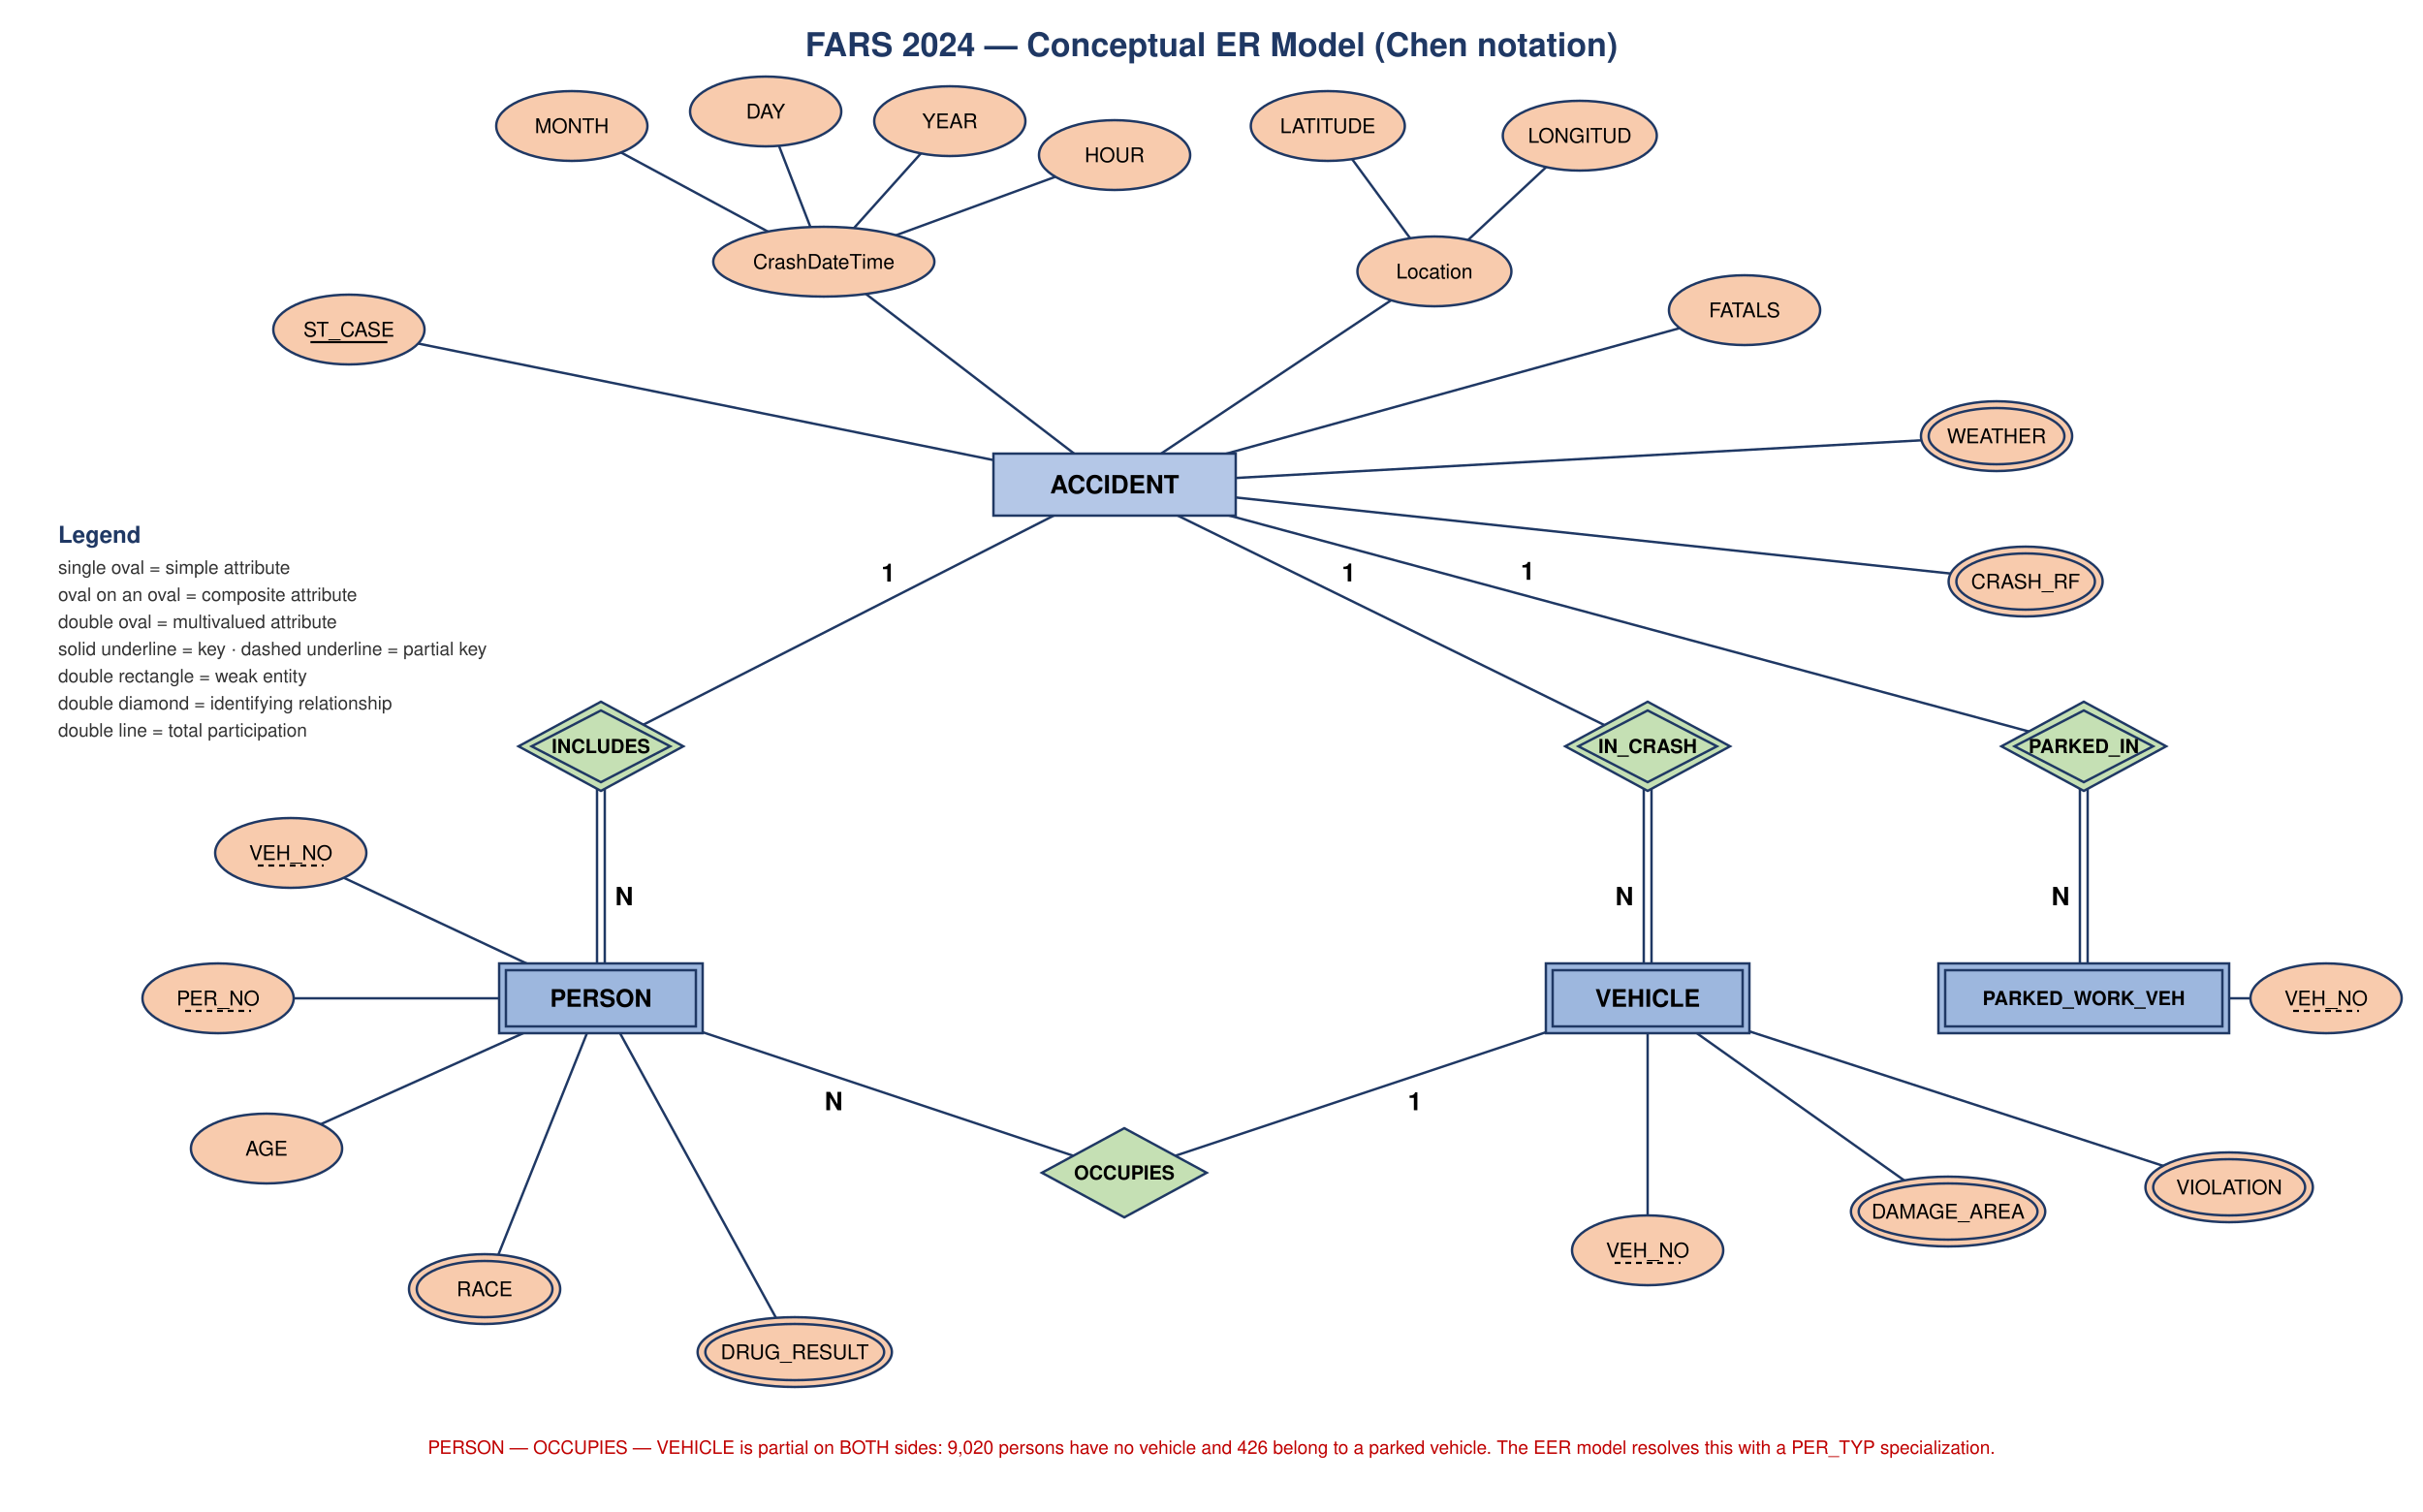
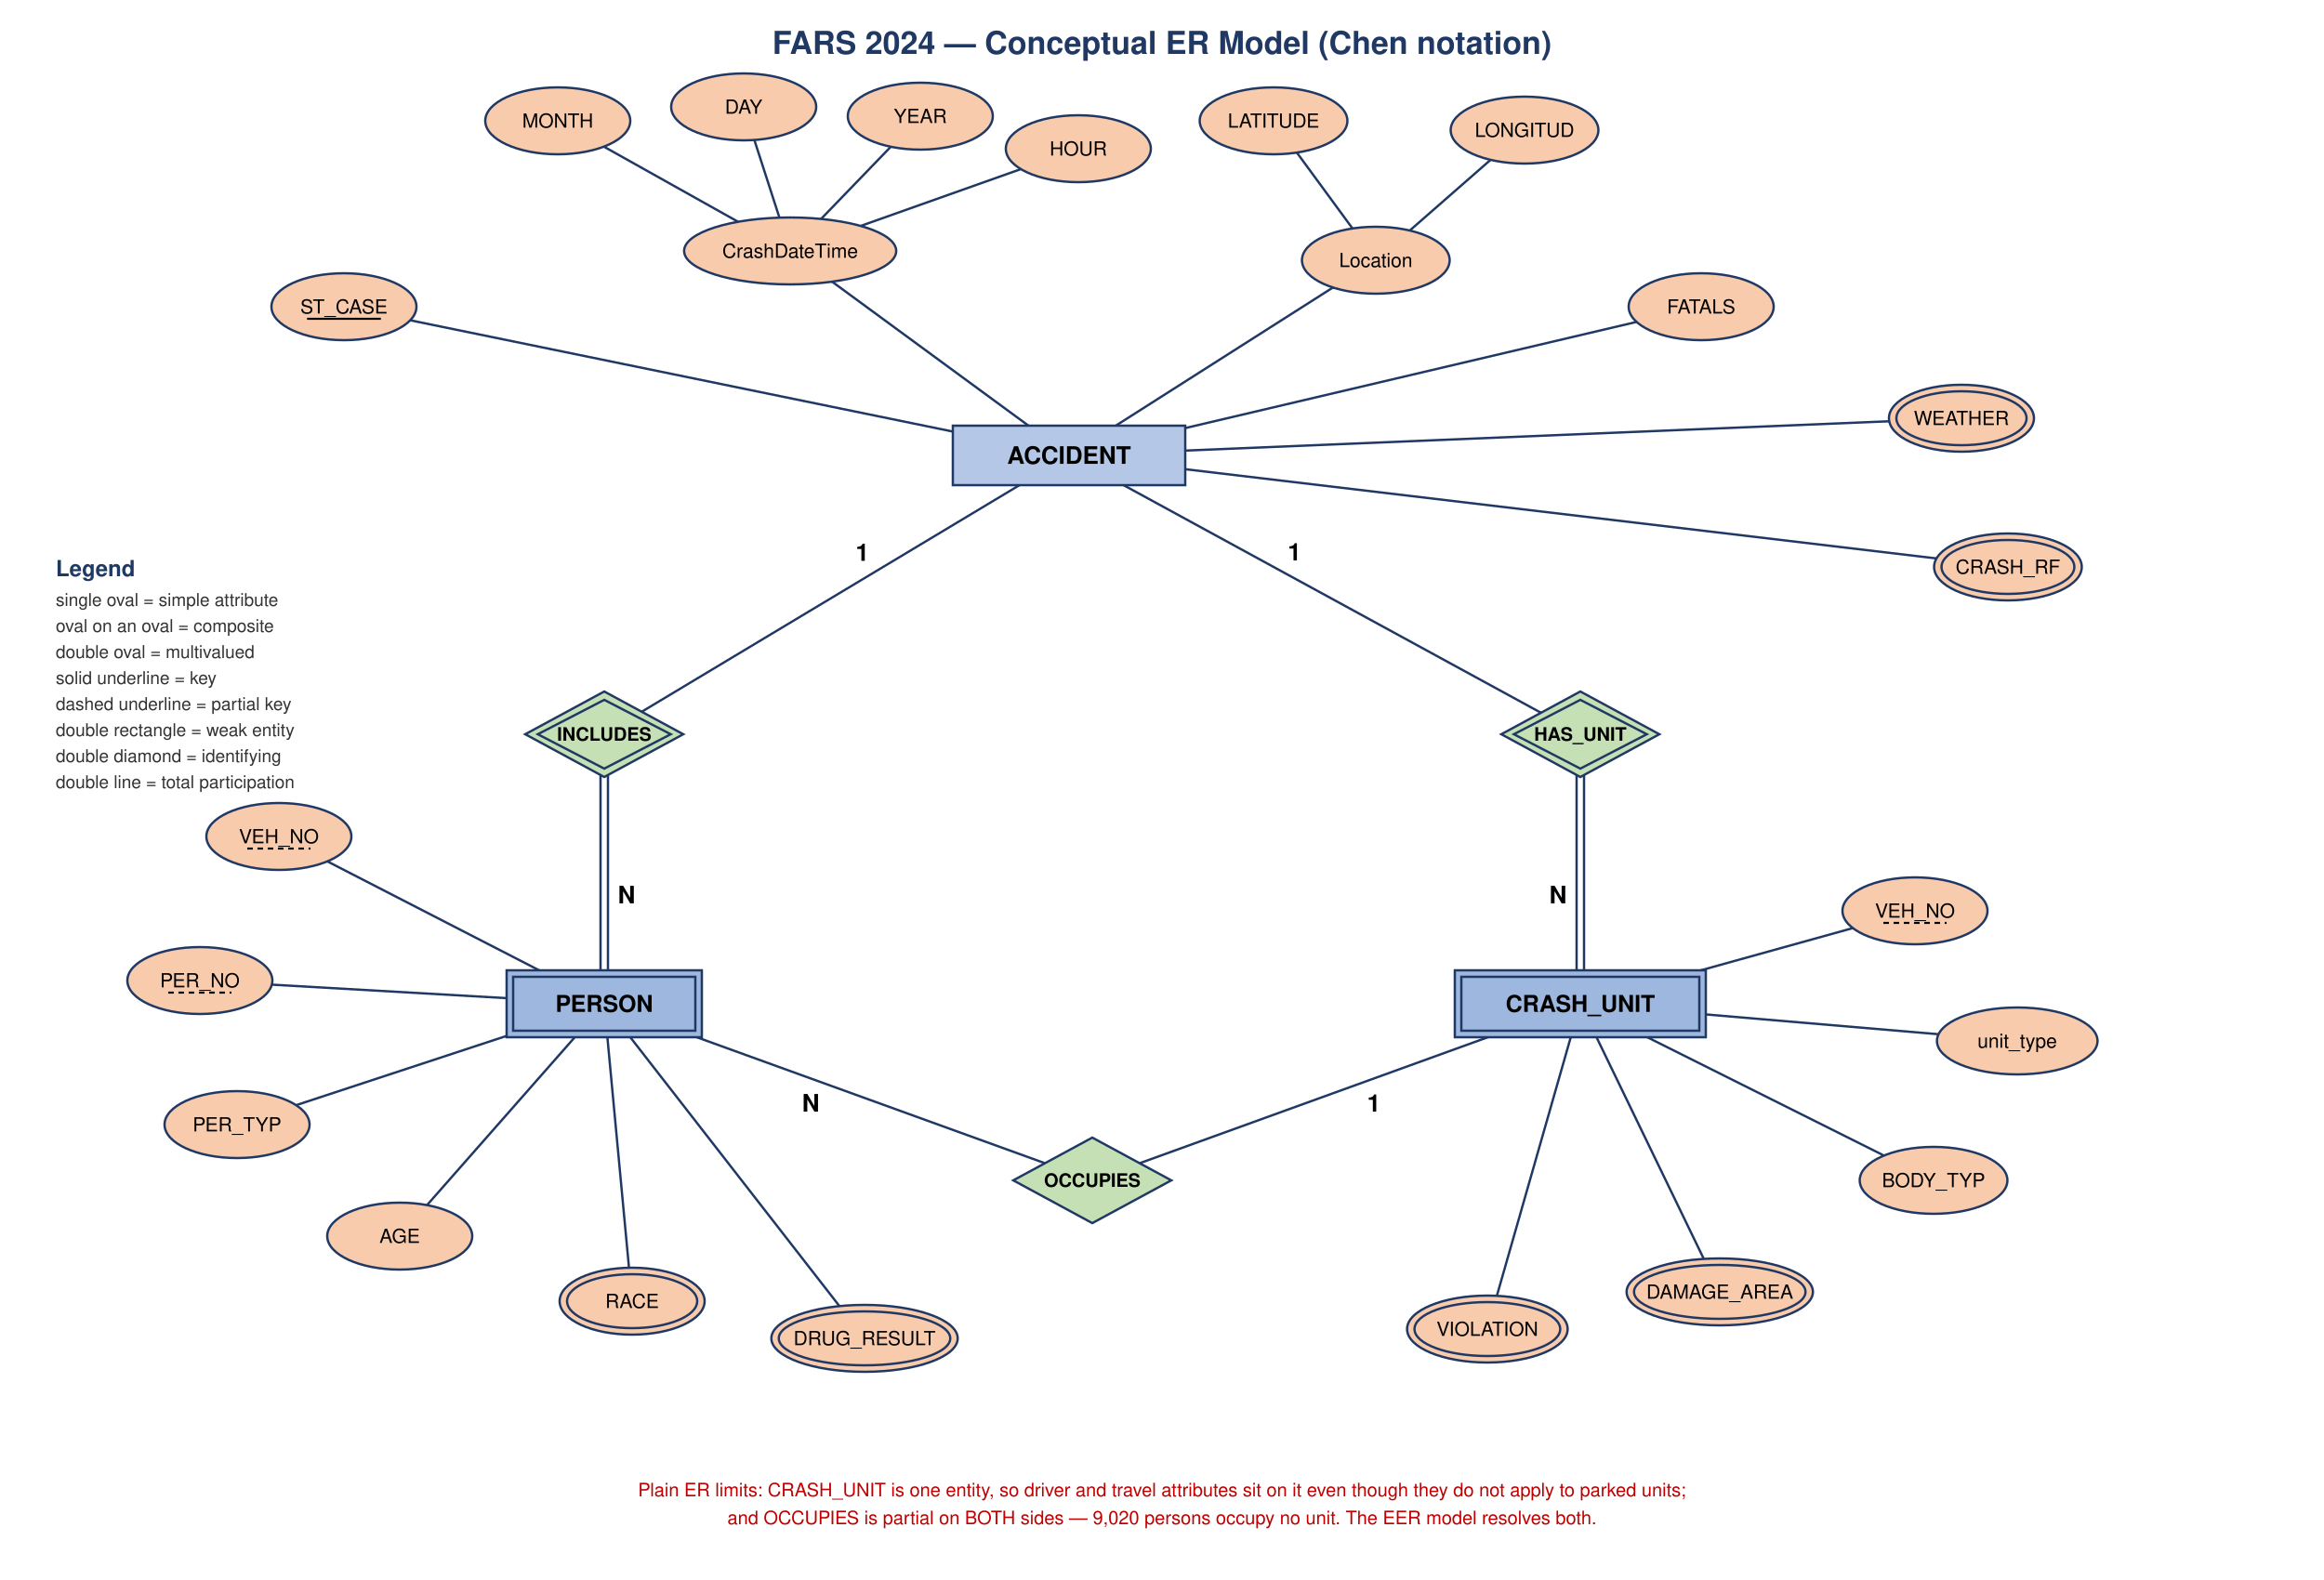
- <svg xmlns="http://www.w3.org/2000/svg" viewBox="0 0 2500 1560" width="2500" height="1560">
-   <rect width="2500" height="1560" fill="#FFFFFF" />
+ <svg xmlns="http://www.w3.org/2000/svg" viewBox="0 0 2500 1700" width="2500" height="1700">
+   <rect width="2500" height="1700" fill="#FFFFFF" />
  <text x="1250.0" y="58" font-family="Segoe UI, Helvetica, Arial, sans-serif" font-size="34" font-weight="700" fill="#1F3864" text-anchor="middle">FARS 2024 — Conceptual ER Model (Chen notation)</text>
-   <line x1="1150" y1="500" x2="360" y2="340" stroke="#1F3864" stroke-width="2.5" />
-   <line x1="1150" y1="500" x2="850" y2="270" stroke="#1F3864" stroke-width="2.5" />
-   <line x1="1150" y1="500" x2="1480" y2="280" stroke="#1F3864" stroke-width="2.5" />
-   <line x1="1150" y1="500" x2="1800" y2="320" stroke="#1F3864" stroke-width="2.5" />
-   <line x1="1150" y1="500" x2="2060" y2="450" stroke="#1F3864" stroke-width="2.5" />
-   <line x1="1150" y1="500" x2="2090" y2="600" stroke="#1F3864" stroke-width="2.5" />
-   <line x1="850" y1="270" x2="590" y2="130" stroke="#1F3864" stroke-width="2.5" />
-   <line x1="850" y1="270" x2="790" y2="115" stroke="#1F3864" stroke-width="2.5" />
-   <line x1="850" y1="270" x2="980" y2="125" stroke="#1F3864" stroke-width="2.5" />
-   <line x1="850" y1="270" x2="1150" y2="160" stroke="#1F3864" stroke-width="2.5" />
+   <line x1="1150" y1="490" x2="370" y2="330" stroke="#1F3864" stroke-width="2.5" />
+   <line x1="1150" y1="490" x2="850" y2="270" stroke="#1F3864" stroke-width="2.5" />
+   <line x1="1150" y1="490" x2="1480" y2="280" stroke="#1F3864" stroke-width="2.5" />
+   <line x1="1150" y1="490" x2="1830" y2="330" stroke="#1F3864" stroke-width="2.5" />
+   <line x1="1150" y1="490" x2="2110" y2="450" stroke="#1F3864" stroke-width="2.5" />
+   <line x1="1150" y1="490" x2="2160" y2="610" stroke="#1F3864" stroke-width="2.5" />
+   <line x1="850" y1="270" x2="600" y2="130" stroke="#1F3864" stroke-width="2.5" />
+   <line x1="850" y1="270" x2="800" y2="115" stroke="#1F3864" stroke-width="2.5" />
+   <line x1="850" y1="270" x2="990" y2="125" stroke="#1F3864" stroke-width="2.5" />
+   <line x1="850" y1="270" x2="1160" y2="160" stroke="#1F3864" stroke-width="2.5" />
  <line x1="1480" y1="280" x2="1370" y2="130" stroke="#1F3864" stroke-width="2.5" />
-   <line x1="1480" y1="280" x2="1630" y2="140" stroke="#1F3864" stroke-width="2.5" />
-   <line x1="620" y1="1030" x2="300" y2="880" stroke="#1F3864" stroke-width="2.5" />
-   <line x1="620" y1="1030" x2="225" y2="1030" stroke="#1F3864" stroke-width="2.5" />
-   <line x1="620" y1="1030" x2="275" y2="1185" stroke="#1F3864" stroke-width="2.5" />
-   <line x1="620" y1="1030" x2="500" y2="1330" stroke="#1F3864" stroke-width="2.5" />
-   <line x1="620" y1="1030" x2="820" y2="1395" stroke="#1F3864" stroke-width="2.5" />
-   <line x1="1700" y1="1030" x2="1700" y2="1290" stroke="#1F3864" stroke-width="2.5" />
-   <line x1="1700" y1="1030" x2="2010" y2="1250" stroke="#1F3864" stroke-width="2.5" />
-   <line x1="1700" y1="1030" x2="2300" y2="1225" stroke="#1F3864" stroke-width="2.5" />
-   <line x1="2150" y1="1030" x2="2400" y2="1030" stroke="#1F3864" stroke-width="2.5" />
-   <line x1="1150" y1="500" x2="620" y2="770" stroke="#1F3864" stroke-width="2.5" />
-   <line x1="616.0" y1="770.0" x2="616.0" y2="1030.0" stroke="#1F3864" stroke-width="2.5" />
-   <line x1="624.0" y1="770.0" x2="624.0" y2="1030.0" stroke="#1F3864" stroke-width="2.5" />
-   <line x1="1150" y1="500" x2="1700" y2="770" stroke="#1F3864" stroke-width="2.5" />
-   <line x1="1696.0" y1="770.0" x2="1696.0" y2="1030.0" stroke="#1F3864" stroke-width="2.5" />
-   <line x1="1704.0" y1="770.0" x2="1704.0" y2="1030.0" stroke="#1F3864" stroke-width="2.5" />
-   <line x1="1150" y1="500" x2="2150" y2="770" stroke="#1F3864" stroke-width="2.5" />
-   <line x1="2146.0" y1="770.0" x2="2146.0" y2="1030.0" stroke="#1F3864" stroke-width="2.5" />
-   <line x1="2154.0" y1="770.0" x2="2154.0" y2="1030.0" stroke="#1F3864" stroke-width="2.5" />
-   <line x1="620" y1="1030" x2="1160" y2="1210" stroke="#1F3864" stroke-width="2.5" />
-   <line x1="1160" y1="1210" x2="1700" y2="1030" stroke="#1F3864" stroke-width="2.5" />
-   <rect x="1025.0" y="468.0" width="250" height="64" fill="#B4C7E7" stroke="#1F3864" stroke-width="2.5" />
-   <text x="1150" y="509.1" font-family="Segoe UI, Helvetica, Arial, sans-serif" font-size="26" font-weight="600" fill="#000" text-anchor="middle">ACCIDENT</text>
-   <rect x="515.0" y="994.0" width="210" height="72" fill="#9DB7DE" stroke="#1F3864" stroke-width="2.5" />
-   <rect x="522.0" y="1001.0" width="196" height="58" fill="none" stroke="#1F3864" stroke-width="2.5" />
-   <text x="620" y="1038.75" font-family="Segoe UI, Helvetica, Arial, sans-serif" font-size="25" font-weight="600" fill="#000" text-anchor="middle">PERSON</text>
-   <rect x="1595.0" y="994.0" width="210" height="72" fill="#9DB7DE" stroke="#1F3864" stroke-width="2.5" />
-   <rect x="1602.0" y="1001.0" width="196" height="58" fill="none" stroke="#1F3864" stroke-width="2.5" />
-   <text x="1700" y="1038.75" font-family="Segoe UI, Helvetica, Arial, sans-serif" font-size="25" font-weight="600" fill="#000" text-anchor="middle">VEHICLE</text>
-   <rect x="2000.0" y="994.0" width="300" height="72" fill="#9DB7DE" stroke="#1F3864" stroke-width="2.5" />
-   <rect x="2007.0" y="1001.0" width="286" height="58" fill="none" stroke="#1F3864" stroke-width="2.5" />
-   <text x="2150" y="1037.0" font-family="Segoe UI, Helvetica, Arial, sans-serif" font-size="20" font-weight="600" fill="#000" text-anchor="middle">PARKED_WORK_VEH</text>
-   <polygon points="620,724.0 705.0,770 620,816.0 535.0,770" fill="#C5E0B4" stroke="#1F3864" stroke-width="2.5" />
-   <polygon points="620,733.0 691.5,770 620,807.0 548.5,770" fill="none" stroke="#1F3864" stroke-width="2.5" />
-   <text x="620" y="777.0" font-family="Segoe UI, Helvetica, Arial, sans-serif" font-size="20" font-weight="600" fill="#000" text-anchor="middle">INCLUDES</text>
-   <polygon points="1700,724.0 1785.0,770 1700,816.0 1615.0,770" fill="#C5E0B4" stroke="#1F3864" stroke-width="2.5" />
-   <polygon points="1700,733.0 1771.5,770 1700,807.0 1628.5,770" fill="none" stroke="#1F3864" stroke-width="2.5" />
-   <text x="1700" y="777.0" font-family="Segoe UI, Helvetica, Arial, sans-serif" font-size="20" font-weight="600" fill="#000" text-anchor="middle">IN_CRASH</text>
-   <polygon points="2150,724.0 2235.0,770 2150,816.0 2065.0,770" fill="#C5E0B4" stroke="#1F3864" stroke-width="2.5" />
-   <polygon points="2150,733.0 2221.5,770 2150,807.0 2078.5,770" fill="none" stroke="#1F3864" stroke-width="2.5" />
-   <text x="2150" y="777.0" font-family="Segoe UI, Helvetica, Arial, sans-serif" font-size="20" font-weight="600" fill="#000" text-anchor="middle">PARKED_IN</text>
-   <polygon points="1160,1164.0 1245.0,1210 1160,1256.0 1075.0,1210" fill="#C5E0B4" stroke="#1F3864" stroke-width="2.5" />
-   <text x="1160" y="1217.0" font-family="Segoe UI, Helvetica, Arial, sans-serif" font-size="20" font-weight="600" fill="#000" text-anchor="middle">OCCUPIES</text>
-   <ellipse cx="360" cy="340" rx="78" ry="36" fill="#F8CBAD" stroke="#1F3864" stroke-width="2.5" />
-   <text x="360" y="347.35" font-family="Segoe UI, Helvetica, Arial, sans-serif" font-size="21" font-weight="400" fill="#000" text-anchor="middle">ST_CASE</text>
-   <line x1="320.31" y1="353" x2="399.69" y2="353" stroke="#000" stroke-width="2.2" />
+   <line x1="1480" y1="280" x2="1640" y2="140" stroke="#1F3864" stroke-width="2.5" />
+   <line x1="650" y1="1080" x2="300" y2="900" stroke="#1F3864" stroke-width="2.5" />
+   <line x1="650" y1="1080" x2="215" y2="1055" stroke="#1F3864" stroke-width="2.5" />
+   <line x1="650" y1="1080" x2="255" y2="1210" stroke="#1F3864" stroke-width="2.5" />
+   <line x1="650" y1="1080" x2="430" y2="1330" stroke="#1F3864" stroke-width="2.5" />
+   <line x1="650" y1="1080" x2="680" y2="1400" stroke="#1F3864" stroke-width="2.5" />
+   <line x1="650" y1="1080" x2="930" y2="1440" stroke="#1F3864" stroke-width="2.5" />
+   <line x1="1700" y1="1080" x2="2060" y2="980" stroke="#1F3864" stroke-width="2.5" />
+   <line x1="1700" y1="1080" x2="2170" y2="1120" stroke="#1F3864" stroke-width="2.5" />
+   <line x1="1700" y1="1080" x2="2080" y2="1270" stroke="#1F3864" stroke-width="2.5" />
+   <line x1="1700" y1="1080" x2="1850" y2="1390" stroke="#1F3864" stroke-width="2.5" />
+   <line x1="1700" y1="1080" x2="1600" y2="1430" stroke="#1F3864" stroke-width="2.5" />
+   <line x1="1150" y1="490" x2="650" y2="790" stroke="#1F3864" stroke-width="2.5" />
+   <line x1="646.0" y1="790.0" x2="646.0" y2="1080.0" stroke="#1F3864" stroke-width="2.5" />
+   <line x1="654.0" y1="790.0" x2="654.0" y2="1080.0" stroke="#1F3864" stroke-width="2.5" />
+   <line x1="1150" y1="490" x2="1700" y2="790" stroke="#1F3864" stroke-width="2.5" />
+   <line x1="1696.0" y1="790.0" x2="1696.0" y2="1080.0" stroke="#1F3864" stroke-width="2.5" />
+   <line x1="1704.0" y1="790.0" x2="1704.0" y2="1080.0" stroke="#1F3864" stroke-width="2.5" />
+   <line x1="650" y1="1080" x2="1175" y2="1270" stroke="#1F3864" stroke-width="2.5" />
+   <line x1="1175" y1="1270" x2="1700" y2="1080" stroke="#1F3864" stroke-width="2.5" />
+   <rect x="1025.0" y="458.0" width="250" height="64" fill="#B4C7E7" stroke="#1F3864" stroke-width="2.5" />
+   <text x="1150" y="499.1" font-family="Segoe UI, Helvetica, Arial, sans-serif" font-size="26" font-weight="600" fill="#000" text-anchor="middle">ACCIDENT</text>
+   <rect x="545.0" y="1044.0" width="210" height="72" fill="#9DB7DE" stroke="#1F3864" stroke-width="2.5" />
+   <rect x="552.0" y="1051.0" width="196" height="58" fill="none" stroke="#1F3864" stroke-width="2.5" />
+   <text x="650" y="1088.75" font-family="Segoe UI, Helvetica, Arial, sans-serif" font-size="25" font-weight="600" fill="#000" text-anchor="middle">PERSON</text>
+   <rect x="1565.0" y="1044.0" width="270" height="72" fill="#9DB7DE" stroke="#1F3864" stroke-width="2.5" />
+   <rect x="1572.0" y="1051.0" width="256" height="58" fill="none" stroke="#1F3864" stroke-width="2.5" />
+   <text x="1700" y="1088.75" font-family="Segoe UI, Helvetica, Arial, sans-serif" font-size="25" font-weight="600" fill="#000" text-anchor="middle">CRASH_UNIT</text>
+   <polygon points="650,744.0 735.0,790 650,836.0 565.0,790" fill="#C5E0B4" stroke="#1F3864" stroke-width="2.5" />
+   <polygon points="650,753.0 721.5,790 650,827.0 578.5,790" fill="none" stroke="#1F3864" stroke-width="2.5" />
+   <text x="650" y="797.0" font-family="Segoe UI, Helvetica, Arial, sans-serif" font-size="20" font-weight="600" fill="#000" text-anchor="middle">INCLUDES</text>
+   <polygon points="1700,744.0 1785.0,790 1700,836.0 1615.0,790" fill="#C5E0B4" stroke="#1F3864" stroke-width="2.5" />
+   <polygon points="1700,753.0 1771.5,790 1700,827.0 1628.5,790" fill="none" stroke="#1F3864" stroke-width="2.5" />
+   <text x="1700" y="797.0" font-family="Segoe UI, Helvetica, Arial, sans-serif" font-size="20" font-weight="600" fill="#000" text-anchor="middle">HAS_UNIT</text>
+   <polygon points="1175,1224.0 1260.0,1270 1175,1316.0 1090.0,1270" fill="#C5E0B4" stroke="#1F3864" stroke-width="2.5" />
+   <text x="1175" y="1277.0" font-family="Segoe UI, Helvetica, Arial, sans-serif" font-size="20" font-weight="600" fill="#000" text-anchor="middle">OCCUPIES</text>
+   <ellipse cx="370" cy="330" rx="78" ry="36" fill="#F8CBAD" stroke="#1F3864" stroke-width="2.5" />
+   <text x="370" y="337.35" font-family="Segoe UI, Helvetica, Arial, sans-serif" font-size="21" font-weight="400" fill="#000" text-anchor="middle">ST_CASE</text>
+   <line x1="330.31" y1="343" x2="409.69" y2="343" stroke="#000" stroke-width="2.2" />
  <ellipse cx="850" cy="270" rx="114.09" ry="36" fill="#F8CBAD" stroke="#1F3864" stroke-width="2.5" />
  <text x="850" y="277.35" font-family="Segoe UI, Helvetica, Arial, sans-serif" font-size="21" font-weight="400" fill="#000" text-anchor="middle">CrashDateTime</text>
-   <ellipse cx="590" cy="130" rx="78" ry="36" fill="#F8CBAD" stroke="#1F3864" stroke-width="2.5" />
-   <text x="590" y="137.35" font-family="Segoe UI, Helvetica, Arial, sans-serif" font-size="21" font-weight="400" fill="#000" text-anchor="middle">MONTH</text>
-   <ellipse cx="790" cy="115" rx="78" ry="36" fill="#F8CBAD" stroke="#1F3864" stroke-width="2.5" />
-   <text x="790" y="122.35" font-family="Segoe UI, Helvetica, Arial, sans-serif" font-size="21" font-weight="400" fill="#000" text-anchor="middle">DAY</text>
-   <ellipse cx="980" cy="125" rx="78" ry="36" fill="#F8CBAD" stroke="#1F3864" stroke-width="2.5" />
-   <text x="980" y="132.35" font-family="Segoe UI, Helvetica, Arial, sans-serif" font-size="21" font-weight="400" fill="#000" text-anchor="middle">YEAR</text>
-   <ellipse cx="1150" cy="160" rx="78" ry="36" fill="#F8CBAD" stroke="#1F3864" stroke-width="2.5" />
-   <text x="1150" y="167.35" font-family="Segoe UI, Helvetica, Arial, sans-serif" font-size="21" font-weight="400" fill="#000" text-anchor="middle">HOUR</text>
+   <ellipse cx="600" cy="130" rx="78" ry="36" fill="#F8CBAD" stroke="#1F3864" stroke-width="2.5" />
+   <text x="600" y="137.35" font-family="Segoe UI, Helvetica, Arial, sans-serif" font-size="21" font-weight="400" fill="#000" text-anchor="middle">MONTH</text>
+   <ellipse cx="800" cy="115" rx="78" ry="36" fill="#F8CBAD" stroke="#1F3864" stroke-width="2.5" />
+   <text x="800" y="122.35" font-family="Segoe UI, Helvetica, Arial, sans-serif" font-size="21" font-weight="400" fill="#000" text-anchor="middle">DAY</text>
+   <ellipse cx="990" cy="125" rx="78" ry="36" fill="#F8CBAD" stroke="#1F3864" stroke-width="2.5" />
+   <text x="990" y="132.35" font-family="Segoe UI, Helvetica, Arial, sans-serif" font-size="21" font-weight="400" fill="#000" text-anchor="middle">YEAR</text>
+   <ellipse cx="1160" cy="160" rx="78" ry="36" fill="#F8CBAD" stroke="#1F3864" stroke-width="2.5" />
+   <text x="1160" y="167.35" font-family="Segoe UI, Helvetica, Arial, sans-serif" font-size="21" font-weight="400" fill="#000" text-anchor="middle">HOUR</text>
  <ellipse cx="1480" cy="280" rx="79.44" ry="36" fill="#F8CBAD" stroke="#1F3864" stroke-width="2.5" />
  <text x="1480" y="287.35" font-family="Segoe UI, Helvetica, Arial, sans-serif" font-size="21" font-weight="400" fill="#000" text-anchor="middle">Location</text>
  <ellipse cx="1370" cy="130" rx="79.44" ry="36" fill="#F8CBAD" stroke="#1F3864" stroke-width="2.5" />
  <text x="1370" y="137.35" font-family="Segoe UI, Helvetica, Arial, sans-serif" font-size="21" font-weight="400" fill="#000" text-anchor="middle">LATITUDE</text>
-   <ellipse cx="1630" cy="140" rx="79.44" ry="36" fill="#F8CBAD" stroke="#1F3864" stroke-width="2.5" />
-   <text x="1630" y="147.35" font-family="Segoe UI, Helvetica, Arial, sans-serif" font-size="21" font-weight="400" fill="#000" text-anchor="middle">LONGITUD</text>
-   <ellipse cx="1800" cy="320" rx="78" ry="36" fill="#F8CBAD" stroke="#1F3864" stroke-width="2.5" />
-   <text x="1800" y="327.35" font-family="Segoe UI, Helvetica, Arial, sans-serif" font-size="21" font-weight="400" fill="#000" text-anchor="middle">FATALS</text>
-   <ellipse cx="2060" cy="450" rx="78" ry="36" fill="#F8CBAD" stroke="#1F3864" stroke-width="2.5" />
-   <ellipse cx="2060" cy="450" rx="70" ry="29" fill="none" stroke="#1F3864" stroke-width="2.5" />
-   <text x="2060" y="457.35" font-family="Segoe UI, Helvetica, Arial, sans-serif" font-size="21" font-weight="400" fill="#000" text-anchor="middle">WEATHER</text>
-   <ellipse cx="2090" cy="600" rx="79.44" ry="36" fill="#F8CBAD" stroke="#1F3864" stroke-width="2.5" />
-   <ellipse cx="2090" cy="600" rx="71.44" ry="29" fill="none" stroke="#1F3864" stroke-width="2.5" />
-   <text x="2090" y="607.35" font-family="Segoe UI, Helvetica, Arial, sans-serif" font-size="21" font-weight="400" fill="#000" text-anchor="middle">CRASH_RF</text>
-   <ellipse cx="300" cy="880" rx="78" ry="36" fill="#F8CBAD" stroke="#1F3864" stroke-width="2.5" />
-   <text x="300" y="887.35" font-family="Segoe UI, Helvetica, Arial, sans-serif" font-size="21" font-weight="400" fill="#000" text-anchor="middle">VEH_NO</text>
-   <line x1="265.98" y1="893" x2="334.02" y2="893" stroke="#000" stroke-width="2.2" stroke-dasharray="6,5" />
-   <ellipse cx="225" cy="1030" rx="78" ry="36" fill="#F8CBAD" stroke="#1F3864" stroke-width="2.5" />
-   <text x="225" y="1037.35" font-family="Segoe UI, Helvetica, Arial, sans-serif" font-size="21" font-weight="400" fill="#000" text-anchor="middle">PER_NO</text>
-   <line x1="190.98" y1="1043" x2="259.02" y2="1043" stroke="#000" stroke-width="2.2" stroke-dasharray="6,5" />
-   <ellipse cx="275" cy="1185" rx="78" ry="36" fill="#F8CBAD" stroke="#1F3864" stroke-width="2.5" />
-   <text x="275" y="1192.35" font-family="Segoe UI, Helvetica, Arial, sans-serif" font-size="21" font-weight="400" fill="#000" text-anchor="middle">AGE</text>
-   <ellipse cx="500" cy="1330" rx="78" ry="36" fill="#F8CBAD" stroke="#1F3864" stroke-width="2.5" />
-   <ellipse cx="500" cy="1330" rx="70" ry="29" fill="none" stroke="#1F3864" stroke-width="2.5" />
-   <text x="500" y="1337.35" font-family="Segoe UI, Helvetica, Arial, sans-serif" font-size="21" font-weight="400" fill="#000" text-anchor="middle">RACE</text>
-   <ellipse cx="820" cy="1395" rx="100.23" ry="36" fill="#F8CBAD" stroke="#1F3864" stroke-width="2.5" />
-   <ellipse cx="820" cy="1395" rx="92.23" ry="29" fill="none" stroke="#1F3864" stroke-width="2.5" />
-   <text x="820" y="1402.35" font-family="Segoe UI, Helvetica, Arial, sans-serif" font-size="21" font-weight="400" fill="#000" text-anchor="middle">DRUG_RESULT</text>
-   <ellipse cx="1700" cy="1290" rx="78" ry="36" fill="#F8CBAD" stroke="#1F3864" stroke-width="2.5" />
-   <text x="1700" y="1297.35" font-family="Segoe UI, Helvetica, Arial, sans-serif" font-size="21" font-weight="400" fill="#000" text-anchor="middle">VEH_NO</text>
-   <line x1="1665.98" y1="1303" x2="1734.02" y2="1303" stroke="#000" stroke-width="2.2" stroke-dasharray="6,5" />
-   <ellipse cx="2010" cy="1250" rx="100.23" ry="36" fill="#F8CBAD" stroke="#1F3864" stroke-width="2.5" />
-   <ellipse cx="2010" cy="1250" rx="92.23" ry="29" fill="none" stroke="#1F3864" stroke-width="2.5" />
-   <text x="2010" y="1257.35" font-family="Segoe UI, Helvetica, Arial, sans-serif" font-size="21" font-weight="400" fill="#000" text-anchor="middle">DAMAGE_AREA</text>
-   <ellipse cx="2300" cy="1225" rx="86.37" ry="36" fill="#F8CBAD" stroke="#1F3864" stroke-width="2.5" />
-   <ellipse cx="2300" cy="1225" rx="78.37" ry="29" fill="none" stroke="#1F3864" stroke-width="2.5" />
-   <text x="2300" y="1232.35" font-family="Segoe UI, Helvetica, Arial, sans-serif" font-size="21" font-weight="400" fill="#000" text-anchor="middle">VIOLATION</text>
-   <ellipse cx="2400" cy="1030" rx="78" ry="36" fill="#F8CBAD" stroke="#1F3864" stroke-width="2.5" />
-   <text x="2400" y="1037.35" font-family="Segoe UI, Helvetica, Arial, sans-serif" font-size="21" font-weight="400" fill="#000" text-anchor="middle">VEH_NO</text>
-   <line x1="2365.98" y1="1043" x2="2434.02" y2="1043" stroke="#000" stroke-width="2.2" stroke-dasharray="6,5" />
-   <text x="916.506" y="600.015" font-family="Segoe UI, Helvetica, Arial, sans-serif" font-size="26" font-weight="700" fill="#000" text-anchor="middle">1</text>
-   <text x="644.0" y="934.0" font-family="Segoe UI, Helvetica, Arial, sans-serif" font-size="26" font-weight="700" fill="#000" text-anchor="middle">N</text>
-   <text x="1391.576" y="599.856" font-family="Segoe UI, Helvetica, Arial, sans-serif" font-size="26" font-weight="700" fill="#000" text-anchor="middle">1</text>
-   <text x="1676.0" y="934.0" font-family="Segoe UI, Helvetica, Arial, sans-serif" font-size="26" font-weight="700" fill="#000" text-anchor="middle">N</text>
-   <text x="1576.256" y="598.23" font-family="Segoe UI, Helvetica, Arial, sans-serif" font-size="26" font-weight="700" fill="#000" text-anchor="middle">1</text>
-   <text x="2126.0" y="934.0" font-family="Segoe UI, Helvetica, Arial, sans-serif" font-size="26" font-weight="700" fill="#000" text-anchor="middle">N</text>
-   <text x="860.178" y="1145.466" font-family="Segoe UI, Helvetica, Arial, sans-serif" font-size="26" font-weight="700" fill="#000" text-anchor="middle">N</text>
-   <text x="1459.822" y="1145.466" font-family="Segoe UI, Helvetica, Arial, sans-serif" font-size="26" font-weight="700" fill="#000" text-anchor="middle">1</text>
-   <text x="60" y="560" font-family="Segoe UI, Helvetica, Arial, sans-serif" font-size="24" font-weight="700" fill="#1F3864" text-anchor="start">Legend</text>
-   <text x="60" y="592" font-family="Segoe UI, Helvetica, Arial, sans-serif" font-size="19" font-weight="400" fill="#333" text-anchor="start">single oval = simple attribute</text>
-   <text x="60" y="620" font-family="Segoe UI, Helvetica, Arial, sans-serif" font-size="19" font-weight="400" fill="#333" text-anchor="start">oval on an oval = composite attribute</text>
-   <text x="60" y="648" font-family="Segoe UI, Helvetica, Arial, sans-serif" font-size="19" font-weight="400" fill="#333" text-anchor="start">double oval = multivalued attribute</text>
-   <text x="60" y="676" font-family="Segoe UI, Helvetica, Arial, sans-serif" font-size="19" font-weight="400" fill="#333" text-anchor="start">solid underline = key   ·   dashed underline = partial key</text>
-   <text x="60" y="704" font-family="Segoe UI, Helvetica, Arial, sans-serif" font-size="19" font-weight="400" fill="#333" text-anchor="start">double rectangle = weak entity</text>
-   <text x="60" y="732" font-family="Segoe UI, Helvetica, Arial, sans-serif" font-size="19" font-weight="400" fill="#333" text-anchor="start">double diamond = identifying relationship</text>
-   <text x="60" y="760" font-family="Segoe UI, Helvetica, Arial, sans-serif" font-size="19" font-weight="400" fill="#333" text-anchor="start">double line = total participation</text>
-   <text x="1250" y="1500" font-family="Segoe UI, Helvetica, Arial, sans-serif" font-size="19" font-weight="400" fill="#C00000" text-anchor="middle">PERSON — OCCUPIES — VEHICLE is partial on BOTH sides: 9,020 persons have no vehicle and 426 belong to a parked vehicle. The EER model resolves this with a PER_TYP specialization.</text>
+   <ellipse cx="1640" cy="140" rx="79.44" ry="36" fill="#F8CBAD" stroke="#1F3864" stroke-width="2.5" />
+   <text x="1640" y="147.35" font-family="Segoe UI, Helvetica, Arial, sans-serif" font-size="21" font-weight="400" fill="#000" text-anchor="middle">LONGITUD</text>
+   <ellipse cx="1830" cy="330" rx="78" ry="36" fill="#F8CBAD" stroke="#1F3864" stroke-width="2.5" />
+   <text x="1830" y="337.35" font-family="Segoe UI, Helvetica, Arial, sans-serif" font-size="21" font-weight="400" fill="#000" text-anchor="middle">FATALS</text>
+   <ellipse cx="2110" cy="450" rx="78" ry="36" fill="#F8CBAD" stroke="#1F3864" stroke-width="2.5" />
+   <ellipse cx="2110" cy="450" rx="70" ry="29" fill="none" stroke="#1F3864" stroke-width="2.5" />
+   <text x="2110" y="457.35" font-family="Segoe UI, Helvetica, Arial, sans-serif" font-size="21" font-weight="400" fill="#000" text-anchor="middle">WEATHER</text>
+   <ellipse cx="2160" cy="610" rx="79.44" ry="36" fill="#F8CBAD" stroke="#1F3864" stroke-width="2.5" />
+   <ellipse cx="2160" cy="610" rx="71.44" ry="29" fill="none" stroke="#1F3864" stroke-width="2.5" />
+   <text x="2160" y="617.35" font-family="Segoe UI, Helvetica, Arial, sans-serif" font-size="21" font-weight="400" fill="#000" text-anchor="middle">CRASH_RF</text>
+   <ellipse cx="300" cy="900" rx="78" ry="36" fill="#F8CBAD" stroke="#1F3864" stroke-width="2.5" />
+   <text x="300" y="907.35" font-family="Segoe UI, Helvetica, Arial, sans-serif" font-size="21" font-weight="400" fill="#000" text-anchor="middle">VEH_NO</text>
+   <line x1="265.98" y1="913" x2="334.02" y2="913" stroke="#000" stroke-width="2.2" stroke-dasharray="6,5" />
+   <ellipse cx="215" cy="1055" rx="78" ry="36" fill="#F8CBAD" stroke="#1F3864" stroke-width="2.5" />
+   <text x="215" y="1062.35" font-family="Segoe UI, Helvetica, Arial, sans-serif" font-size="21" font-weight="400" fill="#000" text-anchor="middle">PER_NO</text>
+   <line x1="180.98" y1="1068" x2="249.02" y2="1068" stroke="#000" stroke-width="2.2" stroke-dasharray="6,5" />
+   <ellipse cx="255" cy="1210" rx="78" ry="36" fill="#F8CBAD" stroke="#1F3864" stroke-width="2.5" />
+   <text x="255" y="1217.35" font-family="Segoe UI, Helvetica, Arial, sans-serif" font-size="21" font-weight="400" fill="#000" text-anchor="middle">PER_TYP</text>
+   <ellipse cx="430" cy="1330" rx="78" ry="36" fill="#F8CBAD" stroke="#1F3864" stroke-width="2.5" />
+   <text x="430" y="1337.35" font-family="Segoe UI, Helvetica, Arial, sans-serif" font-size="21" font-weight="400" fill="#000" text-anchor="middle">AGE</text>
+   <ellipse cx="680" cy="1400" rx="78" ry="36" fill="#F8CBAD" stroke="#1F3864" stroke-width="2.5" />
+   <ellipse cx="680" cy="1400" rx="70" ry="29" fill="none" stroke="#1F3864" stroke-width="2.5" />
+   <text x="680" y="1407.35" font-family="Segoe UI, Helvetica, Arial, sans-serif" font-size="21" font-weight="400" fill="#000" text-anchor="middle">RACE</text>
+   <ellipse cx="930" cy="1440" rx="100.23" ry="36" fill="#F8CBAD" stroke="#1F3864" stroke-width="2.5" />
+   <ellipse cx="930" cy="1440" rx="92.23" ry="29" fill="none" stroke="#1F3864" stroke-width="2.5" />
+   <text x="930" y="1447.35" font-family="Segoe UI, Helvetica, Arial, sans-serif" font-size="21" font-weight="400" fill="#000" text-anchor="middle">DRUG_RESULT</text>
+   <ellipse cx="2060" cy="980" rx="78" ry="36" fill="#F8CBAD" stroke="#1F3864" stroke-width="2.5" />
+   <text x="2060" y="987.35" font-family="Segoe UI, Helvetica, Arial, sans-serif" font-size="21" font-weight="400" fill="#000" text-anchor="middle">VEH_NO</text>
+   <line x1="2025.98" y1="993" x2="2094.02" y2="993" stroke="#000" stroke-width="2.2" stroke-dasharray="6,5" />
+   <ellipse cx="2170" cy="1120" rx="86.37" ry="36" fill="#F8CBAD" stroke="#1F3864" stroke-width="2.5" />
+   <text x="2170" y="1127.35" font-family="Segoe UI, Helvetica, Arial, sans-serif" font-size="21" font-weight="400" fill="#000" text-anchor="middle">unit_type</text>
+   <ellipse cx="2080" cy="1270" rx="79.44" ry="36" fill="#F8CBAD" stroke="#1F3864" stroke-width="2.5" />
+   <text x="2080" y="1277.35" font-family="Segoe UI, Helvetica, Arial, sans-serif" font-size="21" font-weight="400" fill="#000" text-anchor="middle">BODY_TYP</text>
+   <ellipse cx="1850" cy="1390" rx="100.23" ry="36" fill="#F8CBAD" stroke="#1F3864" stroke-width="2.5" />
+   <ellipse cx="1850" cy="1390" rx="92.23" ry="29" fill="none" stroke="#1F3864" stroke-width="2.5" />
+   <text x="1850" y="1397.35" font-family="Segoe UI, Helvetica, Arial, sans-serif" font-size="21" font-weight="400" fill="#000" text-anchor="middle">DAMAGE_AREA</text>
+   <ellipse cx="1600" cy="1430" rx="86.37" ry="36" fill="#F8CBAD" stroke="#1F3864" stroke-width="2.5" />
+   <ellipse cx="1600" cy="1430" rx="78.37" ry="29" fill="none" stroke="#1F3864" stroke-width="2.5" />
+   <text x="1600" y="1437.35" font-family="Segoe UI, Helvetica, Arial, sans-serif" font-size="21" font-weight="400" fill="#000" text-anchor="middle">VIOLATION</text>
+   <text x="927.652" y="603.42" font-family="Segoe UI, Helvetica, Arial, sans-serif" font-size="26" font-weight="700" fill="#000" text-anchor="middle">1</text>
+   <text x="674.0" y="972.0" font-family="Segoe UI, Helvetica, Arial, sans-serif" font-size="26" font-weight="700" fill="#000" text-anchor="middle">N</text>
+   <text x="1392.492" y="602.931" font-family="Segoe UI, Helvetica, Arial, sans-serif" font-size="26" font-weight="700" fill="#000" text-anchor="middle">1</text>
+   <text x="1676.0" y="972.0" font-family="Segoe UI, Helvetica, Arial, sans-serif" font-size="26" font-weight="700" fill="#000" text-anchor="middle">N</text>
+   <text x="872.152" y="1196.048" font-family="Segoe UI, Helvetica, Arial, sans-serif" font-size="26" font-weight="700" fill="#000" text-anchor="middle">N</text>
+   <text x="1477.848" y="1196.048" font-family="Segoe UI, Helvetica, Arial, sans-serif" font-size="26" font-weight="700" fill="#000" text-anchor="middle">1</text>
+   <text x="60" y="620" font-family="Segoe UI, Helvetica, Arial, sans-serif" font-size="24" font-weight="700" fill="#1F3864" text-anchor="start">Legend</text>
+   <text x="60" y="652" font-family="Segoe UI, Helvetica, Arial, sans-serif" font-size="19" font-weight="400" fill="#333" text-anchor="start">single oval = simple attribute</text>
+   <text x="60" y="680" font-family="Segoe UI, Helvetica, Arial, sans-serif" font-size="19" font-weight="400" fill="#333" text-anchor="start">oval on an oval = composite</text>
+   <text x="60" y="708" font-family="Segoe UI, Helvetica, Arial, sans-serif" font-size="19" font-weight="400" fill="#333" text-anchor="start">double oval = multivalued</text>
+   <text x="60" y="736" font-family="Segoe UI, Helvetica, Arial, sans-serif" font-size="19" font-weight="400" fill="#333" text-anchor="start">solid underline = key</text>
+   <text x="60" y="764" font-family="Segoe UI, Helvetica, Arial, sans-serif" font-size="19" font-weight="400" fill="#333" text-anchor="start">dashed underline = partial key</text>
+   <text x="60" y="792" font-family="Segoe UI, Helvetica, Arial, sans-serif" font-size="19" font-weight="400" fill="#333" text-anchor="start">double rectangle = weak entity</text>
+   <text x="60" y="820" font-family="Segoe UI, Helvetica, Arial, sans-serif" font-size="19" font-weight="400" fill="#333" text-anchor="start">double diamond = identifying</text>
+   <text x="60" y="848" font-family="Segoe UI, Helvetica, Arial, sans-serif" font-size="19" font-weight="400" fill="#333" text-anchor="start">double line = total participation</text>
+   <text x="1250" y="1610" font-family="Segoe UI, Helvetica, Arial, sans-serif" font-size="20" font-weight="400" fill="#C00000" text-anchor="middle">Plain ER limits: CRASH_UNIT is one entity, so driver and travel attributes sit on it even though they do not apply to parked units;</text>
+   <text x="1250" y="1640" font-family="Segoe UI, Helvetica, Arial, sans-serif" font-size="20" font-weight="400" fill="#C00000" text-anchor="middle">and OCCUPIES is partial on BOTH sides — 9,020 persons occupy no unit. The EER model resolves both.</text>
</svg>
